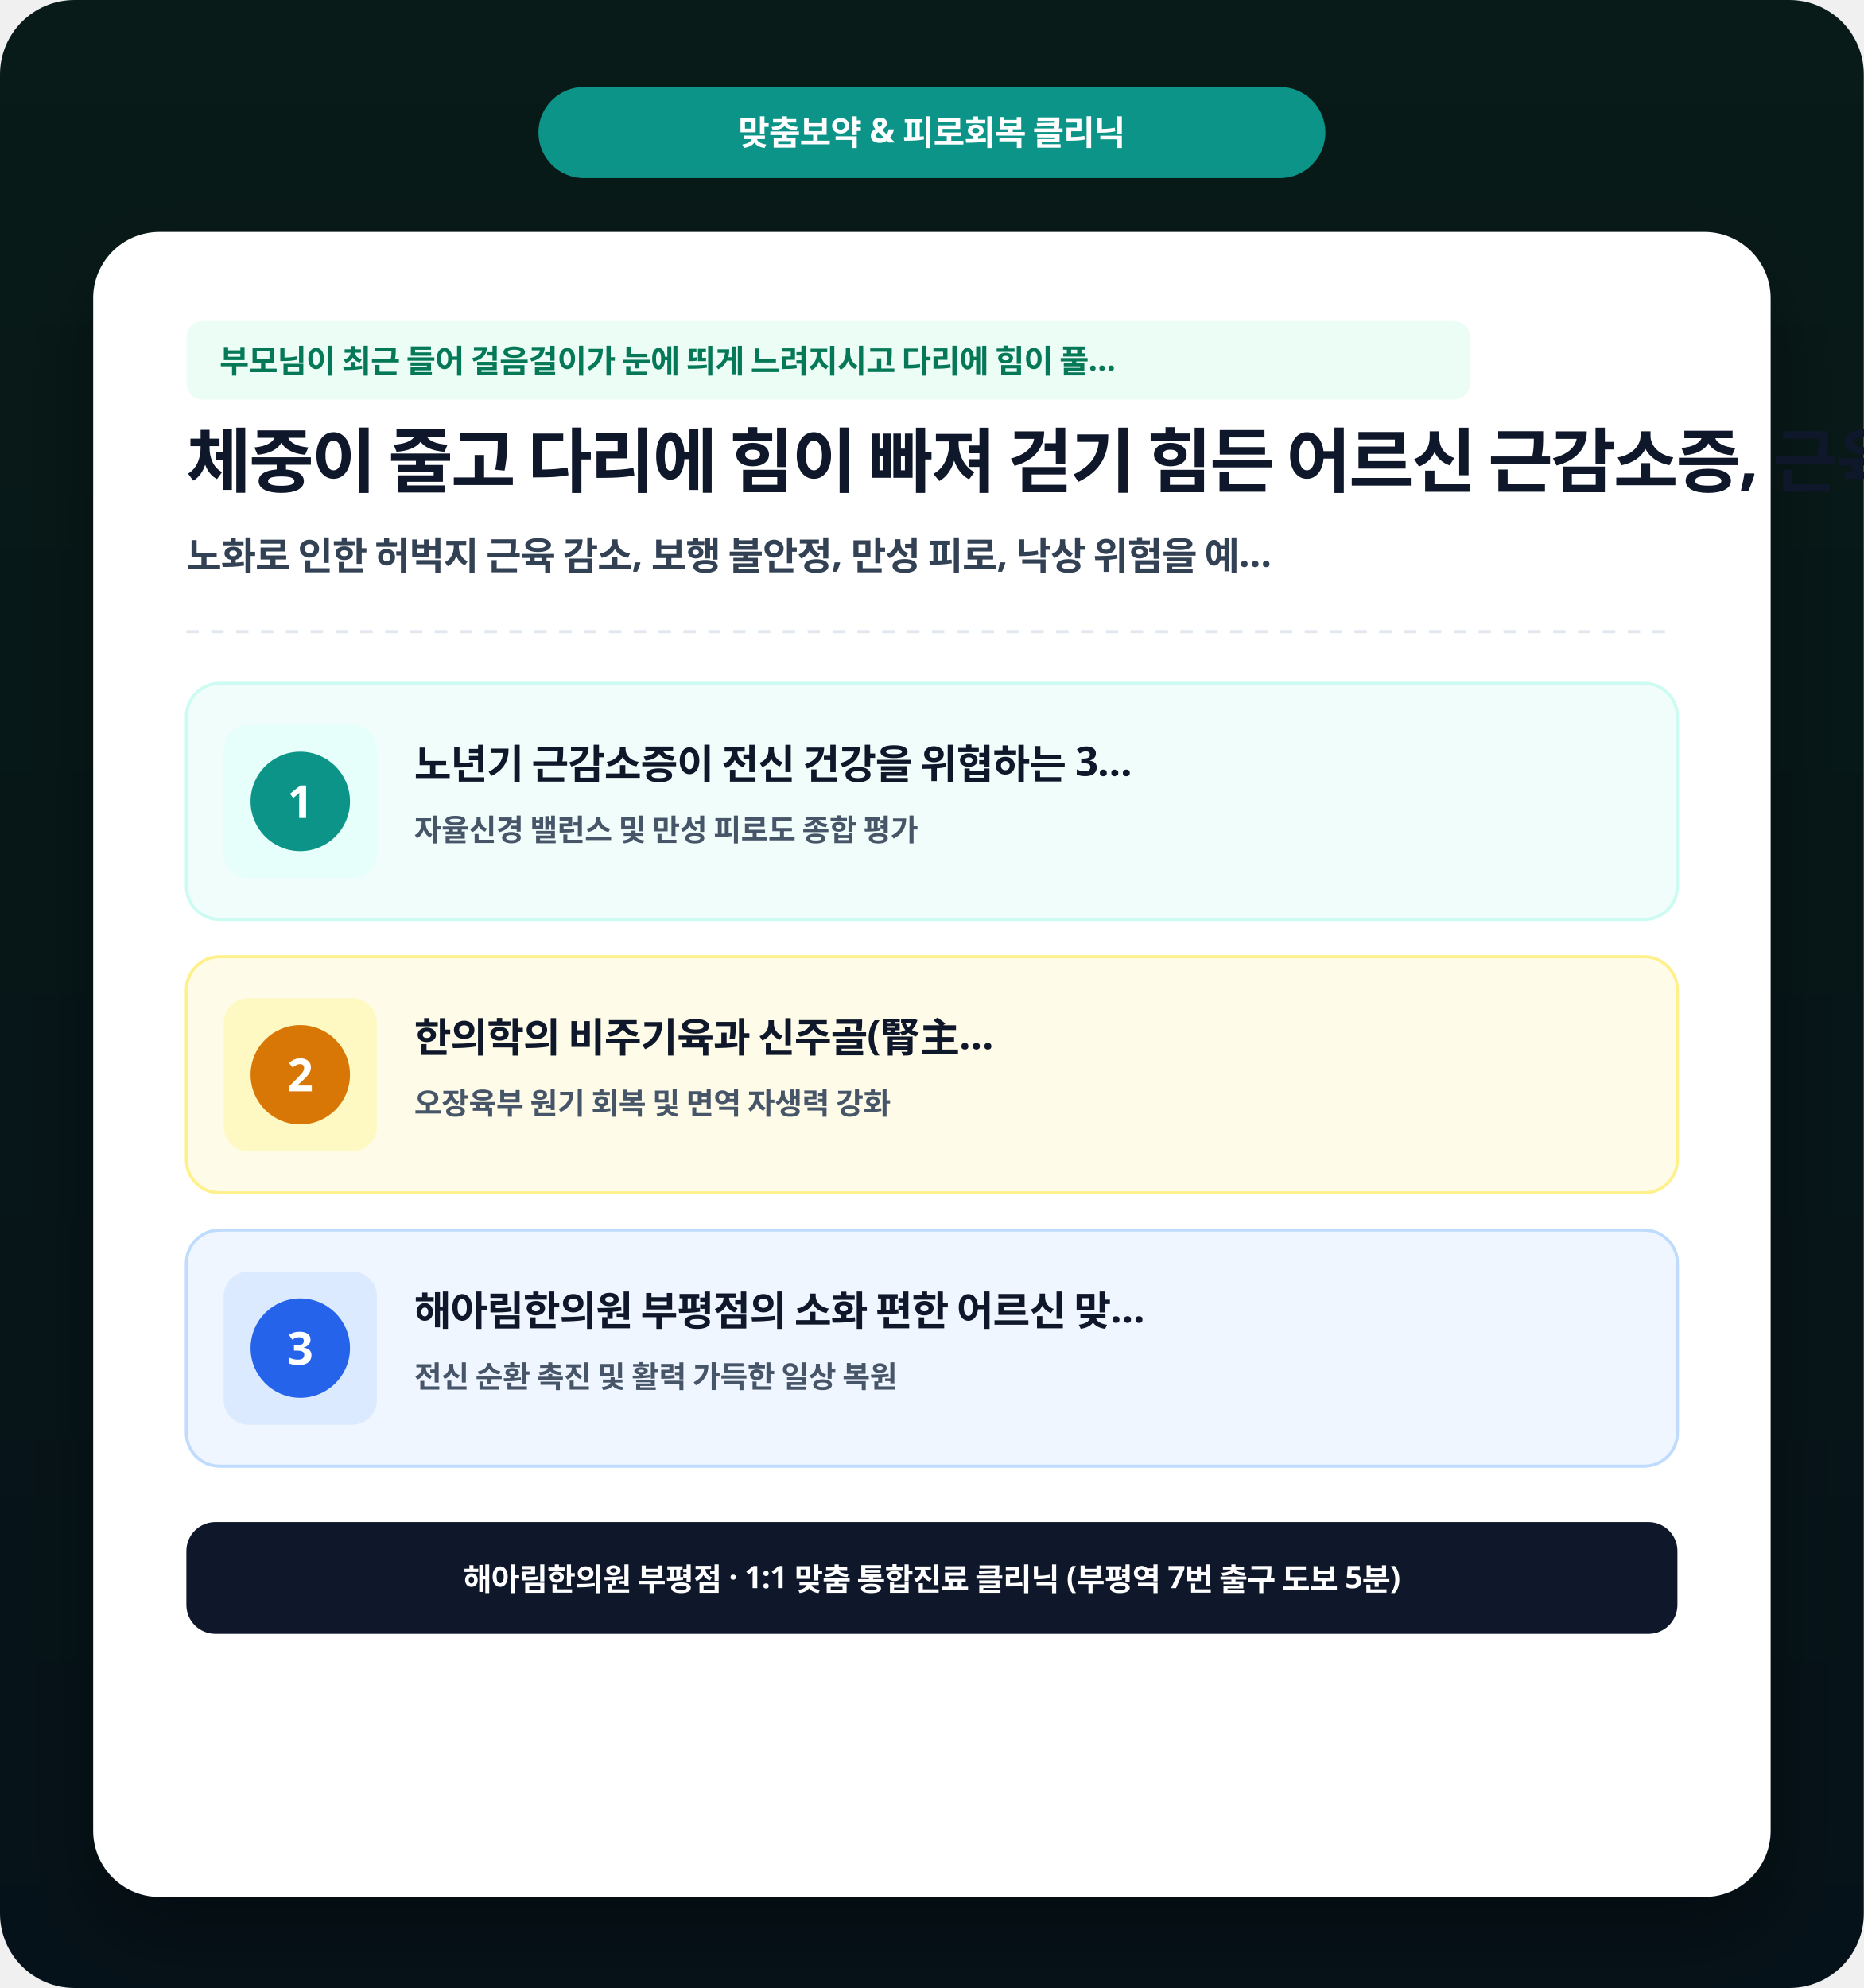
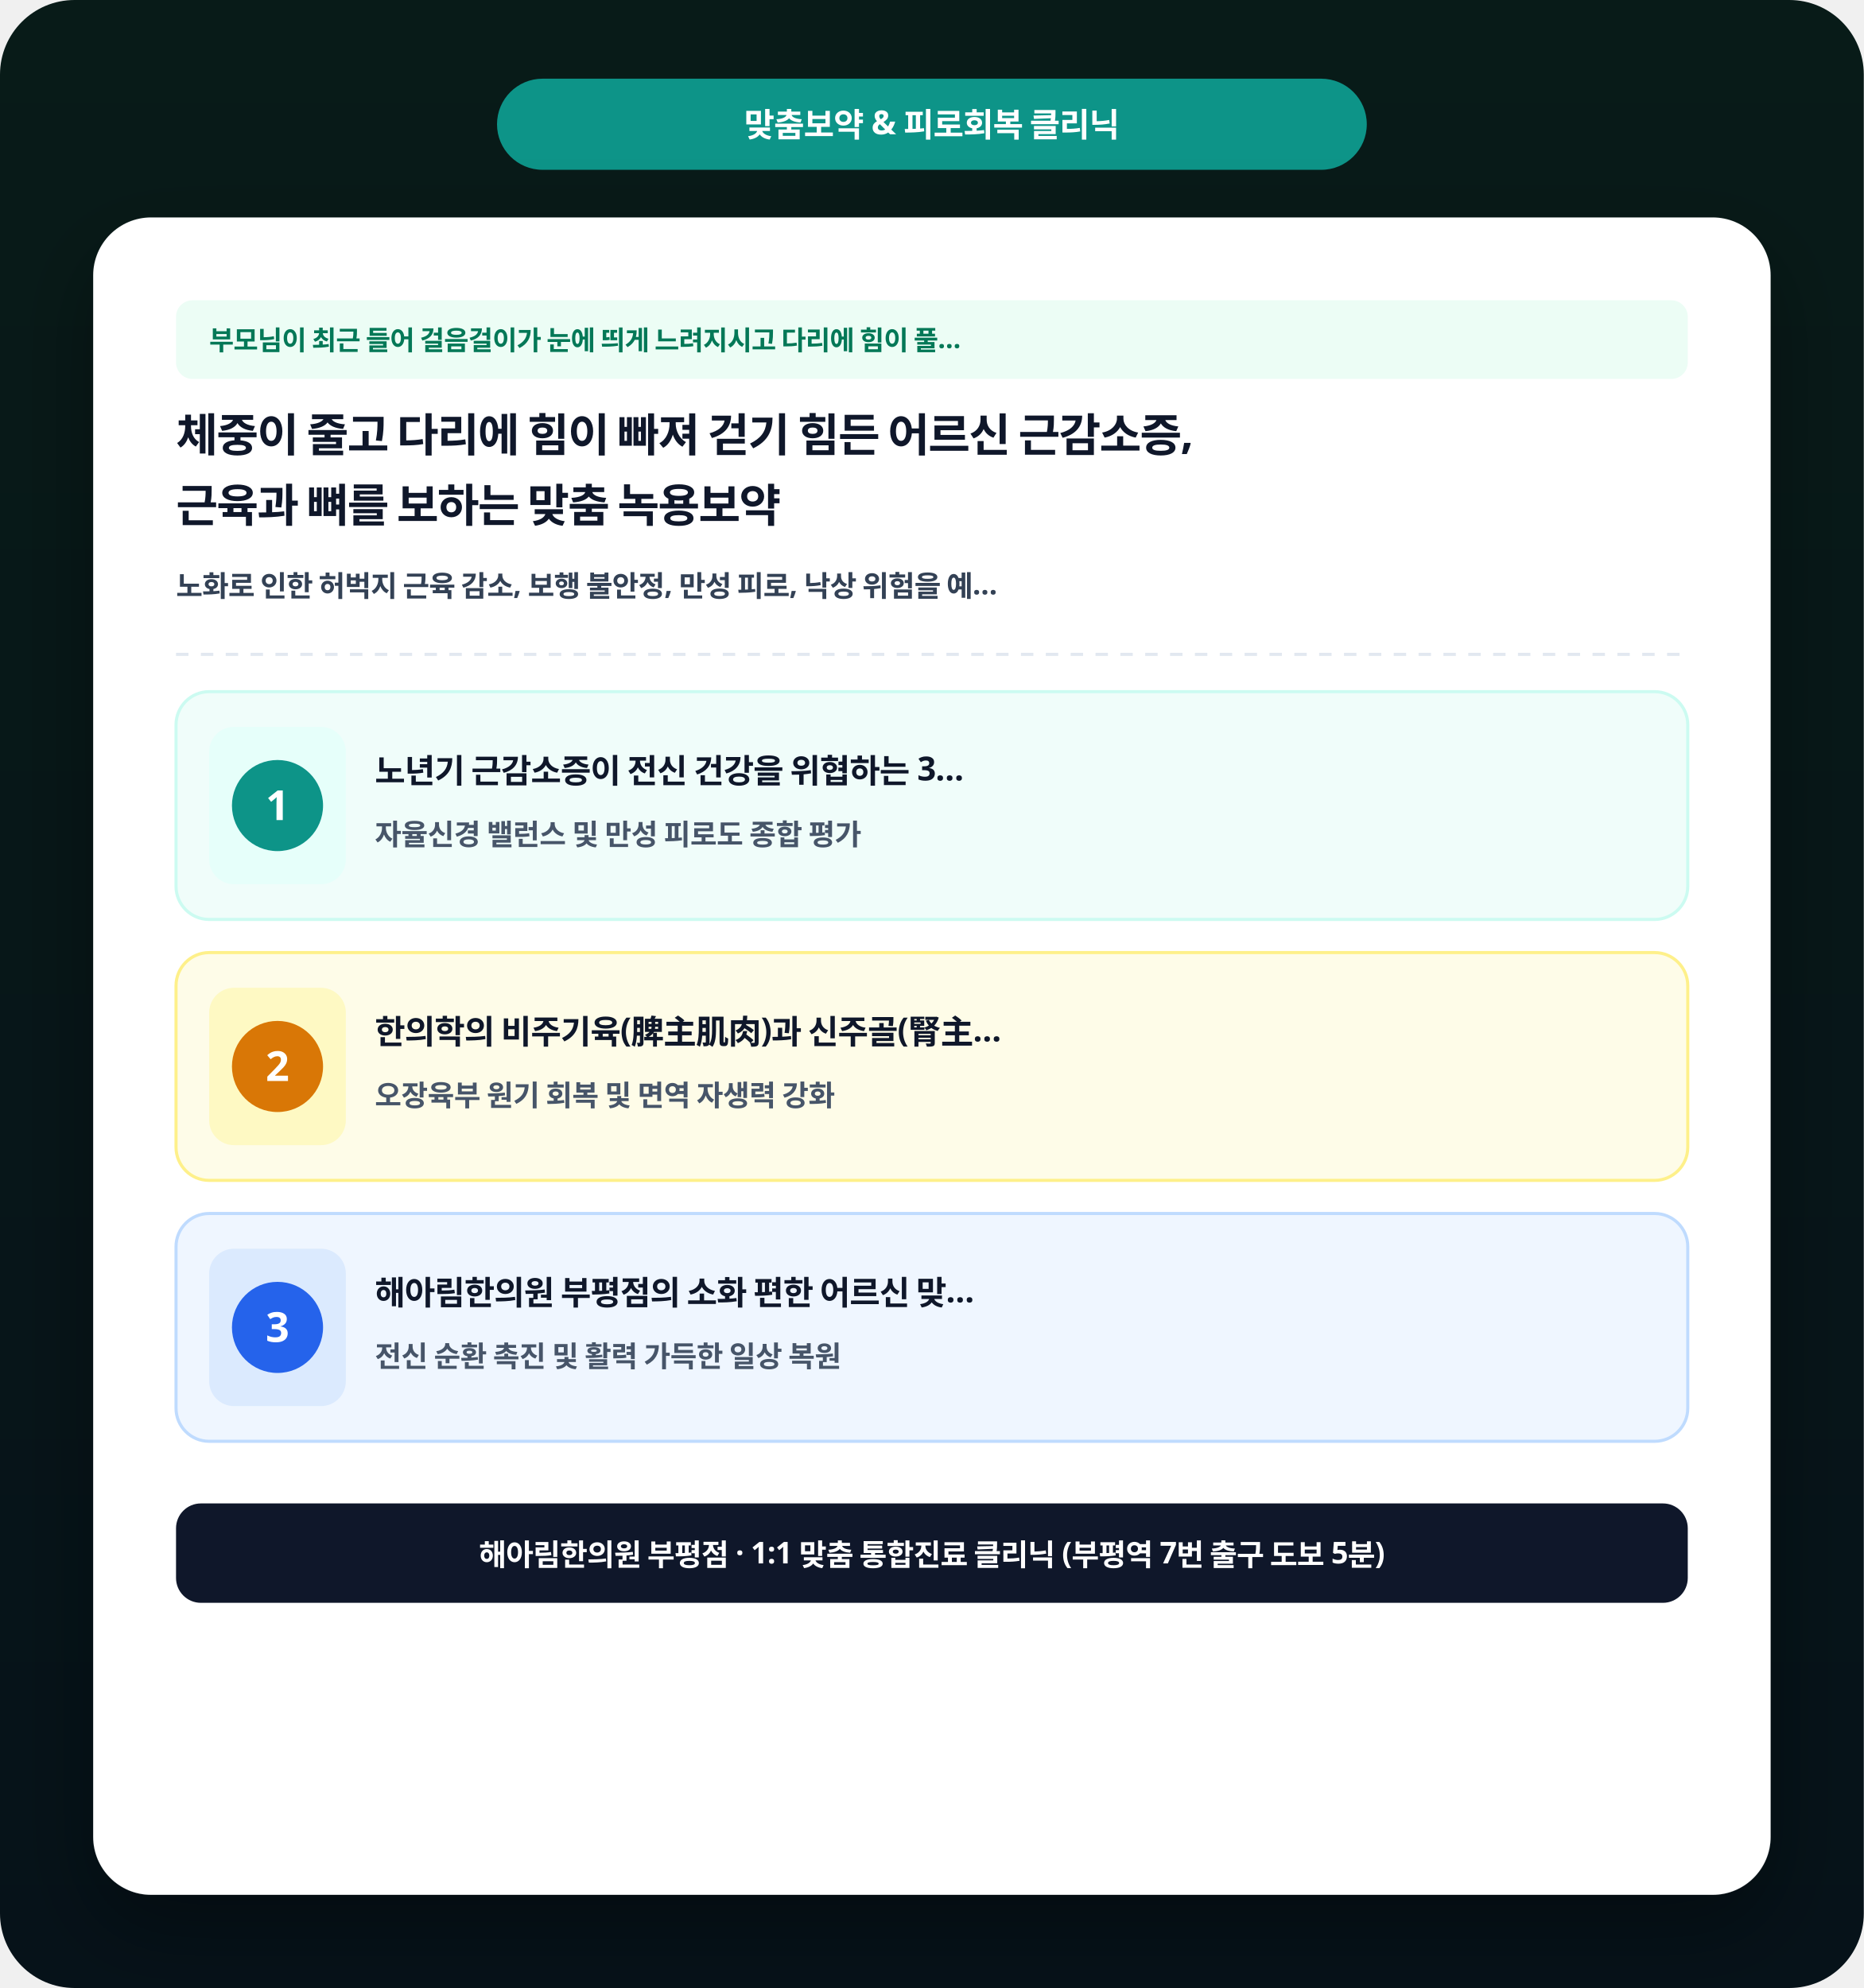
<svg xmlns="http://www.w3.org/2000/svg" width="900" height="960" viewBox="0 0 900 960">
  <defs>
    <linearGradient id="bgGrad" x1="0%" y1="0%" x2="0%" y2="100%">
      <stop offset="0%" stop-color="#081b18" />
      <stop offset="100%" stop-color="#061219" />
    </linearGradient>
    <filter id="cardShadow" x="-10%" y="-10%" width="120%" height="120%">
      <feDropShadow dx="0" dy="16" stdDeviation="20" flood-color="#000000" flood-opacity="0.35" />
    </filter>
  </defs>
  <rect x="0" y="0" width="900" height="960" rx="36" fill="url(#bgGrad)" />
-   <g transform="translate(450, 64)">
-     <rect x="-190" y="-22" width="380" height="44" rx="22" fill="#0d9488" />
-     <text x="0" y="6" font-size="16.5" font-weight="900" fill="#ffffff" text-anchor="middle" font-family="Pretendard, 'Malgun Gothic', sans-serif" letter-spacing="-0.02em">
+   <g transform="translate(450, 60)">
+     <rect x="-210" y="-22" width="420" height="44" rx="22" fill="#0d9488" />
+     <text x="0" y="6" font-size="16" font-weight="900" fill="#ffffff" text-anchor="middle" font-family="Pretendard, 'Malgun Gothic', sans-serif" letter-spacing="-0.02em">
      맞춤보약 &amp; 피로회복 클리닉
    </text>
  </g>
  <g filter="url(#cardShadow)">
-     <rect x="45" y="112" width="810" height="804" rx="32" fill="#ffffff" />
+     <rect x="45" y="105" width="810" height="810" rx="28" fill="#ffffff" />
  </g>
-   <g transform="translate(90, 155)">
-     <rect x="0" y="0" width="620" height="38" rx="8" fill="#ecfdf5" />
-     <text x="16" y="25" font-size="15.5" font-weight="900" fill="#047857" font-family="Pretendard, 'Malgun Gothic', sans-serif" letter-spacing="-0.02em">
+   <g transform="translate(85, 145)">
+     <rect x="0" y="0" width="730" height="38" rx="8" fill="#ecfdf5" />
+     <text x="16" y="24" font-size="13" font-weight="900" fill="#047857" font-family="Pretendard, 'Malgun Gothic', sans-serif" letter-spacing="-0.02em">
      부모님이 최근 들어 걸음걸이가 눈에 띄게 느려지시고 다리에 힘이 풀…
    </text>
  </g>
-   <g transform="translate(90, 235)">
-     <text font-size="34" font-weight="900" fill="#0f172a" font-family="Pretendard, 'Malgun Gothic', sans-serif" letter-spacing="-0.03em">
-       체중이 줄고 다리에 힘이 빠져 걷기 힘든 어르신 근감소증, 근육과 뼈를 보하는 맞춤 녹용보약
-     </text>
+   <g>
+     <text x="85" y="218" font-size="22" font-weight="900" fill="#0f172a" font-family="Pretendard, 'Malgun Gothic', sans-serif" letter-spacing="-0.03em">체중이 줄고 다리에 힘이 빠져 걷기 힘든 어르신 근감소증,</text>
+     <text x="85" y="252" font-size="22" font-weight="900" fill="#0f172a" font-family="Pretendard, 'Malgun Gothic', sans-serif" letter-spacing="-0.03em">근육과 뼈를 보하는 맞춤 녹용보약</text>
  </g>
-   <g transform="translate(90, 275)">
-     <text font-size="18.5" font-weight="800" fill="#334155" font-family="Pretendard, 'Malgun Gothic', sans-serif" letter-spacing="-0.02em">
+   <g>
+     <text x="85" y="288" font-size="14" font-weight="800" fill="#334155" font-family="Pretendard, 'Malgun Gothic', sans-serif" letter-spacing="-0.02em">
      노화로 인한 허벅지 근육 감소, 보행 불안정, 만성 피로, 낙상 위험을 예…
    </text>
  </g>
-   <line x1="90" y1="305" x2="810" y2="305" stroke="#e2e8f0" stroke-width="1.5" stroke-dasharray="6,6" />
-   <g transform="translate(90, 330)">
-     <rect x="0" y="0" width="720" height="114" rx="16" fill="#f0fdfa" stroke="#ccfbf1" stroke-width="1.5" />
-     <rect x="18" y="20" width="74" height="74" rx="12" fill="#e6fffa" />
-     <circle cx="55" cy="57" r="24" fill="#0d9488" />
-     <text x="55" y="65" font-size="22" font-weight="900" fill="#ffffff" text-anchor="middle" font-family="Pretendard, 'Malgun Gothic', sans-serif">1</text>
-     <text x="110" y="46" font-size="19.5" font-weight="900" fill="#0f172a" font-family="Pretendard, 'Malgun Gothic', sans-serif" letter-spacing="-0.02em">
+   <line x1="85" y1="316" x2="815" y2="316" stroke="#e2e8f0" stroke-width="1.5" stroke-dasharray="6,6" />
+   <g transform="translate(85, 334)">
+     <rect x="0" y="0" width="730" height="110" rx="16" fill="#f0fdfa" stroke="#ccfbf1" stroke-width="1.5" />
+     <rect x="16" y="17" width="66" height="76" rx="12" fill="#e6fffa" />
+     <circle cx="49" cy="55" r="22" fill="#0d9488" />
+     <text x="49" y="62" font-size="20" font-weight="900" fill="#ffffff" text-anchor="middle" font-family="Pretendard, 'Malgun Gothic', sans-serif">1</text>
+     <text x="96" y="44" font-size="16" font-weight="900" fill="#0f172a" font-family="Pretendard, 'Malgun Gothic', sans-serif" letter-spacing="-0.02em">
      노년기 근감소증이 전신 건강을 위협하는 3…
    </text>
-     <text x="110" y="76" font-size="14.5" font-weight="600" fill="#475569" font-family="Pretendard, 'Malgun Gothic', sans-serif" letter-spacing="-0.01em">
+     <text x="96" y="74" font-size="14" font-weight="600" fill="#475569" font-family="Pretendard, 'Malgun Gothic', sans-serif" letter-spacing="-0.01em">
      자율신경 밸런스 및 만성 피로도 종합 평가
    </text>
  </g>
-   <g transform="translate(90, 462)">
-     <rect x="0" y="0" width="720" height="114" rx="16" fill="#fefce8" stroke="#fef08a" stroke-width="1.5" />
-     <rect x="18" y="20" width="74" height="74" rx="12" fill="#fef9c3" />
-     <circle cx="55" cy="57" r="24" fill="#d97706" />
-     <text x="55" y="65" font-size="22" font-weight="900" fill="#ffffff" text-anchor="middle" font-family="Pretendard, 'Malgun Gothic', sans-serif">2</text>
-     <text x="110" y="46" font-size="19.5" font-weight="900" fill="#0f172a" font-family="Pretendard, 'Malgun Gothic', sans-serif" letter-spacing="-0.02em">
-       한의학의 비주기육과 신주골(腎主…
+   <g transform="translate(85, 460)">
+     <rect x="0" y="0" width="730" height="110" rx="16" fill="#fefce8" stroke="#fef08a" stroke-width="1.5" />
+     <rect x="16" y="17" width="66" height="76" rx="12" fill="#fef9c3" />
+     <circle cx="49" cy="55" r="22" fill="#d97706" />
+     <text x="49" y="62" font-size="20" font-weight="900" fill="#ffffff" text-anchor="middle" font-family="Pretendard, 'Malgun Gothic', sans-serif">2</text>
+     <text x="96" y="44" font-size="16" font-weight="900" fill="#0f172a" font-family="Pretendard, 'Malgun Gothic', sans-serif" letter-spacing="-0.02em">
+       한의학의 비주기육(脾主肌肉)과 신주골(腎主…
    </text>
-     <text x="110" y="76" font-size="14.5" font-weight="600" fill="#475569" font-family="Pretendard, 'Malgun Gothic', sans-serif" letter-spacing="-0.01em">
+     <text x="96" y="74" font-size="14" font-weight="600" fill="#475569" font-family="Pretendard, 'Malgun Gothic', sans-serif" letter-spacing="-0.01em">
      오장육부 원기 회복 및 면역 자생력 강화
    </text>
  </g>
-   <g transform="translate(90, 594)">
-     <rect x="0" y="0" width="720" height="114" rx="16" fill="#eff6ff" stroke="#bfdbfe" stroke-width="1.5" />
-     <rect x="18" y="20" width="74" height="74" rx="12" fill="#dbeafe" />
-     <circle cx="55" cy="57" r="24" fill="#2563eb" />
-     <text x="55" y="65" font-size="22" font-weight="900" fill="#ffffff" text-anchor="middle" font-family="Pretendard, 'Malgun Gothic', sans-serif">3</text>
-     <text x="110" y="46" font-size="19.5" font-weight="900" fill="#0f172a" font-family="Pretendard, 'Malgun Gothic', sans-serif" letter-spacing="-0.02em">
+   <g transform="translate(85, 586)">
+     <rect x="0" y="0" width="730" height="110" rx="16" fill="#eff6ff" stroke="#bfdbfe" stroke-width="1.5" />
+     <rect x="16" y="17" width="66" height="76" rx="12" fill="#dbeafe" />
+     <circle cx="49" cy="55" r="22" fill="#2563eb" />
+     <text x="49" y="62" font-size="20" font-weight="900" fill="#ffffff" text-anchor="middle" font-family="Pretendard, 'Malgun Gothic', sans-serif">3</text>
+     <text x="96" y="44" font-size="16" font-weight="900" fill="#0f172a" font-family="Pretendard, 'Malgun Gothic', sans-serif" letter-spacing="-0.02em">
      해아림한의원 부평점의 소화 편한 어르신 맞…
    </text>
-     <text x="110" y="76" font-size="14.5" font-weight="600" fill="#475569" font-family="Pretendard, 'Malgun Gothic', sans-serif" letter-spacing="-0.01em">
+     <text x="96" y="74" font-size="14" font-weight="600" fill="#475569" font-family="Pretendard, 'Malgun Gothic', sans-serif" letter-spacing="-0.01em">
      전신 순환 촉진 및 활력 가득한 일상 복원
    </text>
  </g>
-   <g transform="translate(90, 735)">
-     <rect x="0" y="0" width="720" height="54" rx="14" fill="#0f172a" />
-     <text x="360" y="33" font-size="15" font-weight="800" fill="#ffffff" text-anchor="middle" font-family="Pretendard, 'Malgun Gothic', sans-serif" letter-spacing="-0.02em">
+   <g transform="translate(85, 726)">
+     <rect x="0" y="0" width="730" height="48" rx="12" fill="#0f172a" />
+     <text x="365" y="30" font-size="14.5" font-weight="800" fill="#ffffff" text-anchor="middle" font-family="Pretendard, 'Malgun Gothic', sans-serif" letter-spacing="-0.02em">
      해아림한의원 부평점 · 1:1 맞춤 통합진료 클리닉 (부평역 7번 출구 도보 5분)
    </text>
  </g>
</svg>
